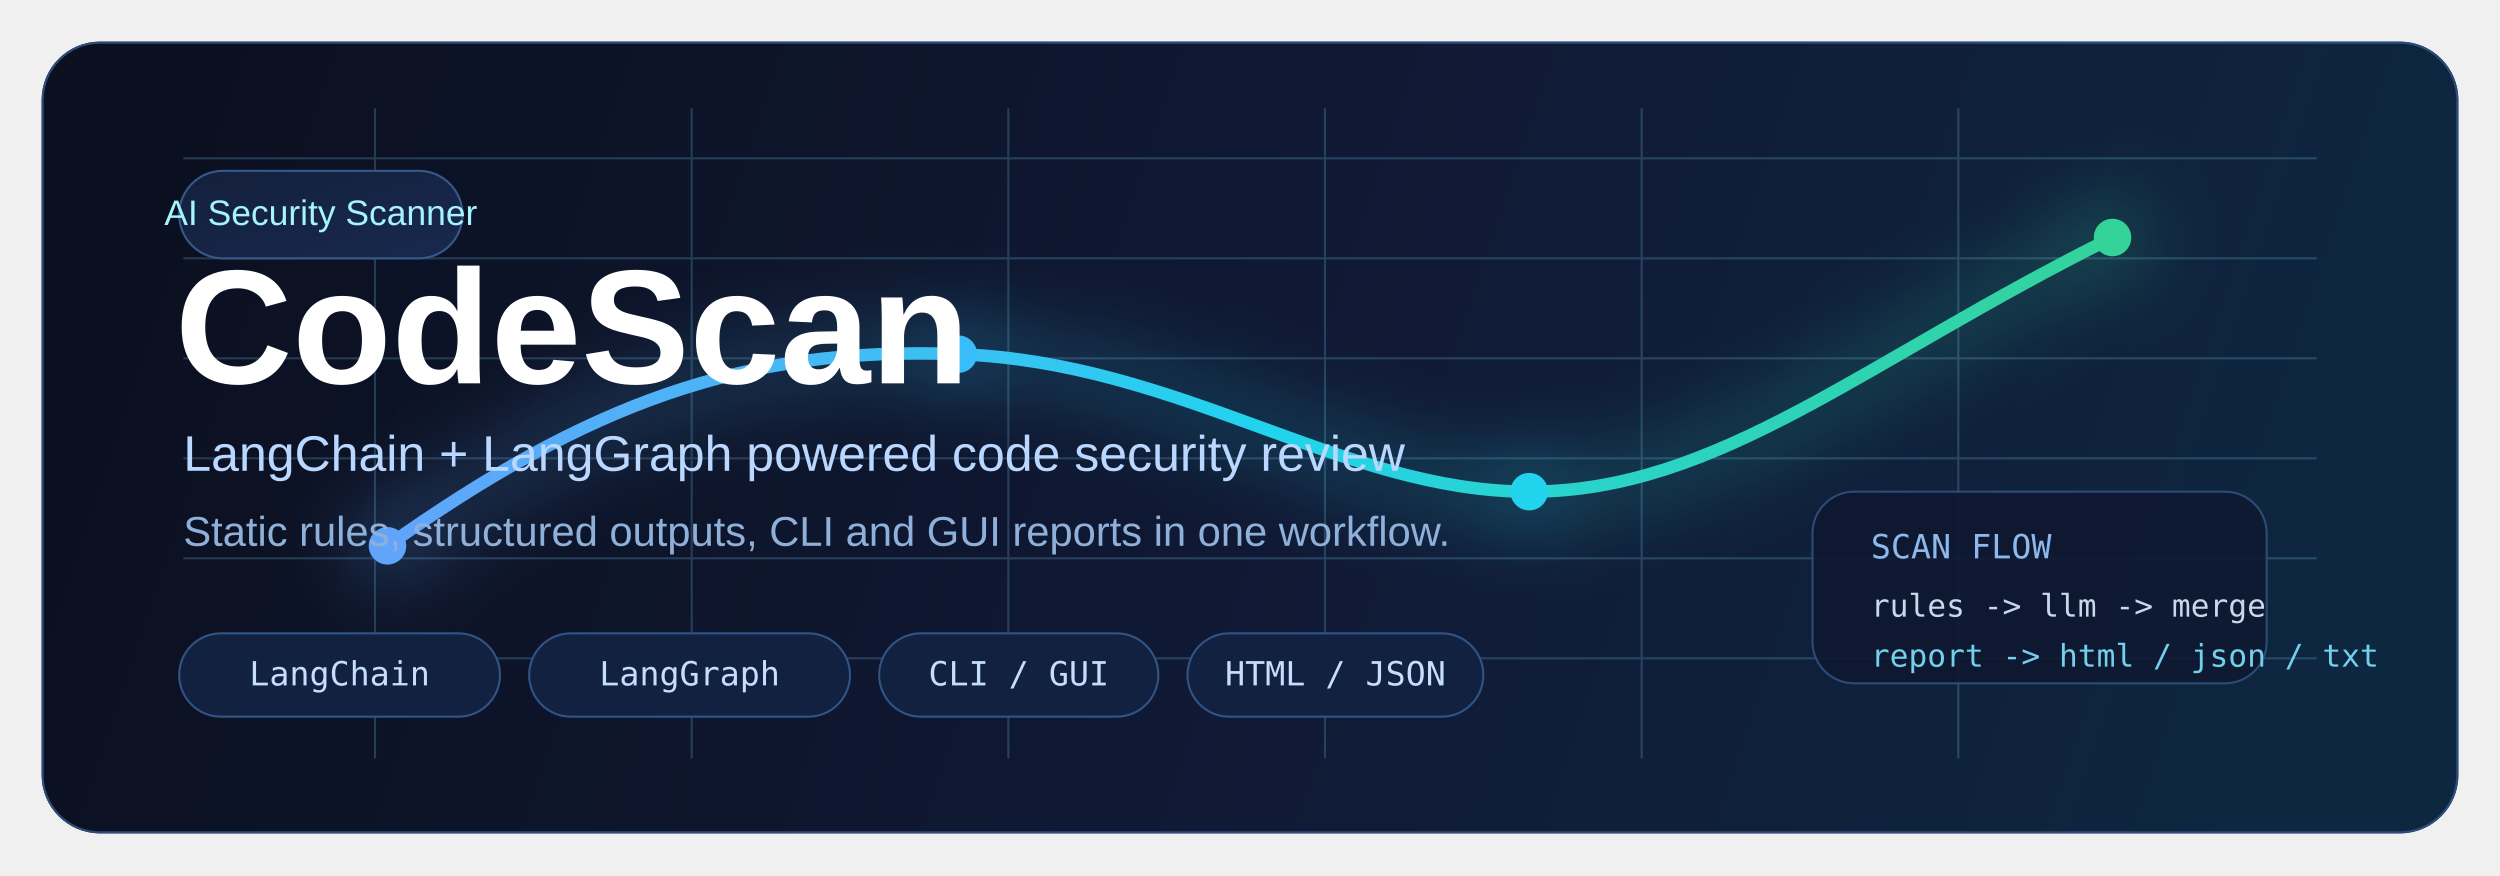
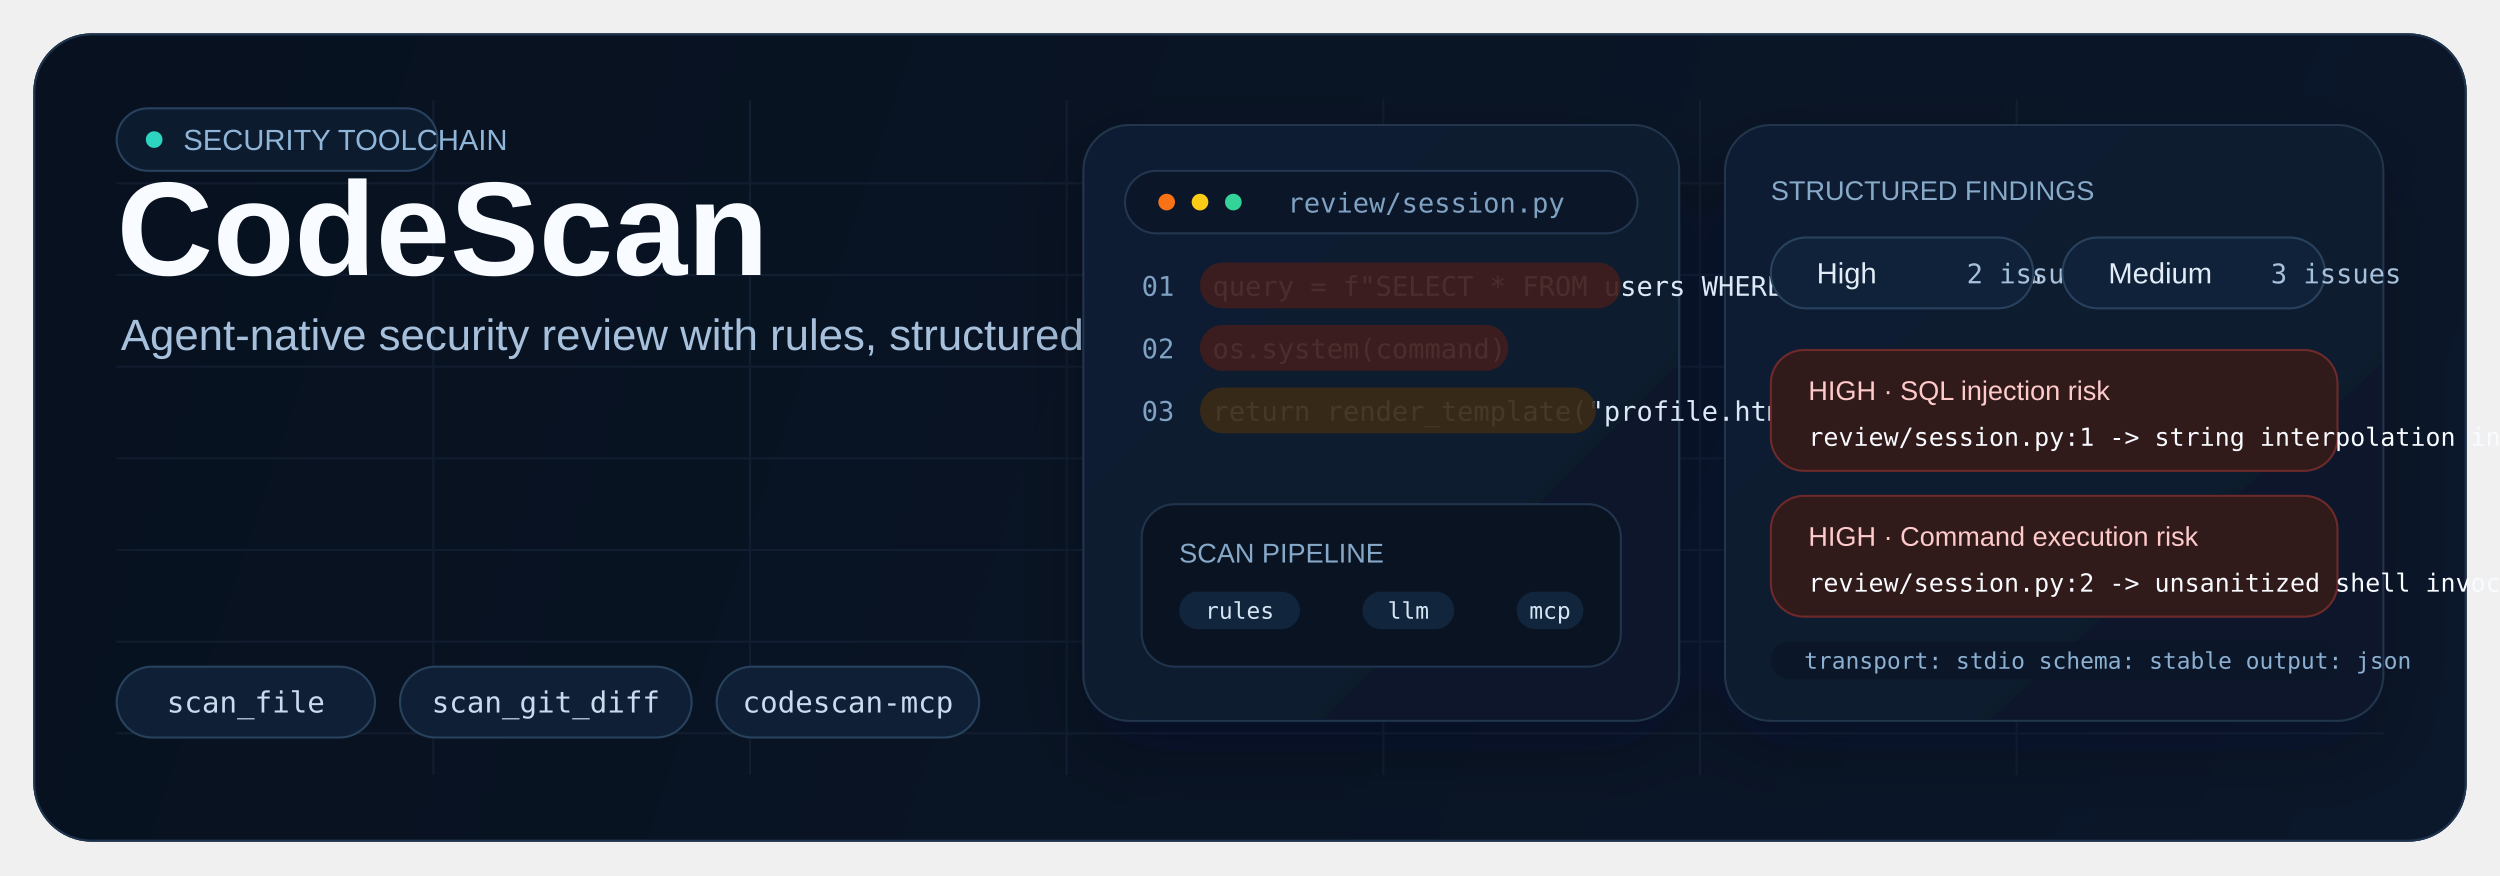
<svg xmlns="http://www.w3.org/2000/svg" width="1200" height="420" viewBox="0 0 1200 420" fill="none">
  <defs>
-     <linearGradient id="bg" x1="84" y1="36" x2="1128" y2="384" gradientUnits="userSpaceOnUse">
-       <stop stop-color="#0B1020" />
-       <stop offset="0.55" stop-color="#101A36" />
-       <stop offset="1" stop-color="#0E2740" />
+     <linearGradient id="bg" x1="44" y1="24" x2="1156" y2="396" gradientUnits="userSpaceOnUse">
+       <stop stop-color="#07111F" />
+       <stop offset="1" stop-color="#0B172A" />
    </linearGradient>
-     <linearGradient id="accent" x1="230" y1="108" x2="972" y2="310" gradientUnits="userSpaceOnUse">
-       <stop stop-color="#60A5FA" />
-       <stop offset="0.5" stop-color="#22D3EE" />
-       <stop offset="1" stop-color="#34D399" />
+     <linearGradient id="panel" x1="0" y1="0" x2="1" y2="1">
+       <stop stop-color="#0F1D32" />
+       <stop offset="1" stop-color="#0C182A" />
    </linearGradient>
-     <linearGradient id="chip" x1="0" y1="0" x2="1" y2="1">
-       <stop stop-color="#14203C" />
-       <stop offset="1" stop-color="#18294E" />
+     <linearGradient id="accentLine" x1="0" y1="0" x2="1" y2="1">
+       <stop stop-color="#2DD4BF" />
+       <stop offset="1" stop-color="#60A5FA" />
    </linearGradient>
-     <filter id="glow" x="130" y="52" width="940" height="276" filterUnits="userSpaceOnUse" color-interpolation-filters="sRGB">
-       <feGaussianBlur stdDeviation="20" result="blur" />
-       <feMerge>
-         <feMergeNode in="blur" />
-         <feMergeNode in="SourceGraphic" />
-       </feMerge>
+     <filter id="softShadow" x="-20%" y="-20%" width="140%" height="160%">
+       <feDropShadow dx="0" dy="14" stdDeviation="18" flood-color="#020817" flood-opacity="0.28" />
    </filter>
  </defs>
-   <rect x="20" y="20" width="1160" height="380" rx="28" fill="url(#bg)" />
-   <rect x="20.5" y="20.5" width="1159" height="379" rx="27.5" stroke="#2B4C7C" />
-   <g opacity="0.22">
-     <path d="M88 76H1112" stroke="#7DD3FC" stroke-width="1" />
-     <path d="M88 124H1112" stroke="#7DD3FC" stroke-width="1" />
-     <path d="M88 172H1112" stroke="#7DD3FC" stroke-width="1" />
-     <path d="M88 220H1112" stroke="#7DD3FC" stroke-width="1" />
-     <path d="M88 268H1112" stroke="#7DD3FC" stroke-width="1" />
-     <path d="M88 316H1112" stroke="#7DD3FC" stroke-width="1" />
-     <path d="M180 52V364" stroke="#7DD3FC" stroke-width="1" />
-     <path d="M332 52V364" stroke="#7DD3FC" stroke-width="1" />
-     <path d="M484 52V364" stroke="#7DD3FC" stroke-width="1" />
-     <path d="M636 52V364" stroke="#7DD3FC" stroke-width="1" />
-     <path d="M788 52V364" stroke="#7DD3FC" stroke-width="1" />
-     <path d="M940 52V364" stroke="#7DD3FC" stroke-width="1" />
-   </g>
-   <g filter="url(#glow)">
-     <path d="M186 262C282 194 357 166 460 170C567 174 644 236 734 236C825 236 895 173 1014 114" stroke="url(#accent)" stroke-width="6" stroke-linecap="round" />
-     <circle cx="186" cy="262" r="9" fill="#60A5FA" />
-     <circle cx="460" cy="170" r="9" fill="#38BDF8" />
-     <circle cx="734" cy="236" r="9" fill="#22D3EE" />
-     <circle cx="1014" cy="114" r="9" fill="#34D399" />
+   <rect x="16" y="16" width="1168" height="388" rx="28" fill="url(#bg)" />
+   <rect x="16.5" y="16.5" width="1167" height="387" rx="27.5" stroke="#1E334D" />
+   <g opacity="0.18">
+     <path d="M56 88H1144" stroke="#36506E" />
+     <path d="M56 132H1144" stroke="#36506E" />
+     <path d="M56 176H1144" stroke="#36506E" />
+     <path d="M56 220H1144" stroke="#36506E" />
+     <path d="M56 264H1144" stroke="#36506E" />
+     <path d="M56 308H1144" stroke="#36506E" />
+     <path d="M56 352H1144" stroke="#36506E" />
+     <path d="M208 48V372" stroke="#36506E" />
+     <path d="M360 48V372" stroke="#36506E" />
+     <path d="M512 48V372" stroke="#36506E" />
+     <path d="M664 48V372" stroke="#36506E" />
+     <path d="M816 48V372" stroke="#36506E" />
+     <path d="M968 48V372" stroke="#36506E" />
  </g>
  <g>
-     <rect x="86" y="82" width="136" height="42" rx="21" fill="url(#chip)" stroke="#36598A" />
-     <text x="154" y="108" fill="#A5F3FC" font-family="Segoe UI, Arial, sans-serif" font-size="17" text-anchor="middle">AI Security Scanner</text>
+     <rect x="56" y="52" width="154" height="30" rx="15" fill="#0D1B2E" stroke="#28415E" />
+     <circle cx="74" cy="67" r="4" fill="#2DD4BF" />
+     <text x="88" y="72" fill="#8FB6D9" font-family="Segoe UI, Arial, sans-serif" font-size="14">SECURITY TOOLCHAIN</text>
  </g>
  <g>
-     <text x="84" y="184" fill="white" font-family="Segoe UI, Arial, sans-serif" font-size="78" font-weight="700">CodeScan</text>
-     <text x="88" y="226" fill="#B9D7FF" font-family="Segoe UI, Arial, sans-serif" font-size="24">LangChain + LangGraph powered code security review</text>
-     <text x="88" y="262" fill="#8FB0D9" font-family="Segoe UI, Arial, sans-serif" font-size="20">Static rules, structured outputs, CLI and GUI reports in one workflow.</text>
+     <text x="56" y="132" fill="#F8FBFF" font-family="Segoe UI, Arial, sans-serif" font-size="64" font-weight="700">CodeScan</text>
+     <text x="58" y="168" fill="#A7C1DD" font-family="Segoe UI, Arial, sans-serif" font-size="21">Agent-native security review with rules, structured findings, and MCP tooling.</text>
  </g>
  <g>
-     <rect x="86" y="304" width="154" height="40" rx="20" fill="#11213F" stroke="#305485" />
-     <text x="163" y="329" fill="#C7DDFE" font-family="Consolas, monospace" font-size="16" text-anchor="middle">LangChain</text>
-     <rect x="254" y="304" width="154" height="40" rx="20" fill="#11213F" stroke="#305485" />
-     <text x="331" y="329" fill="#C7DDFE" font-family="Consolas, monospace" font-size="16" text-anchor="middle">LangGraph</text>
-     <rect x="422" y="304" width="134" height="40" rx="20" fill="#11213F" stroke="#305485" />
-     <text x="489" y="329" fill="#C7DDFE" font-family="Consolas, monospace" font-size="16" text-anchor="middle">CLI / GUI</text>
-     <rect x="570" y="304" width="142" height="40" rx="20" fill="#11213F" stroke="#305485" />
-     <text x="641" y="329" fill="#C7DDFE" font-family="Consolas, monospace" font-size="16" text-anchor="middle">HTML / JSON</text>
+     <rect x="56" y="320" width="124" height="34" rx="17" fill="#0F2036" stroke="#28425D" />
+     <text x="118" y="342" fill="#C9DBEE" font-family="Cascadia Code, Consolas, monospace" font-size="14" text-anchor="middle">scan_file</text>
+     <rect x="192" y="320" width="140" height="34" rx="17" fill="#0F2036" stroke="#28425D" />
+     <text x="262" y="342" fill="#C9DBEE" font-family="Cascadia Code, Consolas, monospace" font-size="14" text-anchor="middle">scan_git_diff</text>
+     <rect x="344" y="320" width="126" height="34" rx="17" fill="#0F2036" stroke="#28425D" />
+     <text x="407" y="342" fill="#C9DBEE" font-family="Cascadia Code, Consolas, monospace" font-size="14" text-anchor="middle">codescan-mcp</text>
  </g>
-   <g opacity="0.9">
-     <rect x="870" y="236" width="218" height="92" rx="20" fill="#0E1830" stroke="#2F4F7F" />
-     <text x="898" y="268" fill="#9CC8FF" font-family="Consolas, monospace" font-size="16">SCAN FLOW</text>
-     <text x="898" y="296" fill="#DCEBFF" font-family="Consolas, monospace" font-size="15">rules  -&gt;  llm  -&gt;  merge</text>
-     <text x="898" y="320" fill="#7EE2FF" font-family="Consolas, monospace" font-size="15">report -&gt; html / json / txt</text>
+   <g filter="url(#softShadow)">
+     <rect x="520" y="60" width="286" height="286" rx="22" fill="url(#panel)" stroke="#21344C" />
+     <rect x="828" y="60" width="316" height="286" rx="22" fill="url(#panel)" stroke="#21344C" />
+   </g>
+   <g>
+     <rect x="540" y="82" width="246" height="30" rx="15" fill="#0B1628" stroke="#223650" />
+     <circle cx="560" cy="97" r="4" fill="#F97316" />
+     <circle cx="576" cy="97" r="4" fill="#FACC15" />
+     <circle cx="592" cy="97" r="4" fill="#34D399" />
+     <text x="618" y="102" fill="#7FA2C3" font-family="Cascadia Code, Consolas, monospace" font-size="13">review/session.py</text>
+     <text x="548" y="142" fill="#7FA2C3" font-family="Cascadia Code, Consolas, monospace" font-size="13">01</text>
+     <text x="582" y="142" fill="#DCE8F7" font-family="Cascadia Code, Consolas, monospace" font-size="13">query = f"SELECT * FROM users WHERE id = {user_id}"</text>
+     <text x="548" y="172" fill="#7FA2C3" font-family="Cascadia Code, Consolas, monospace" font-size="13">02</text>
+     <text x="582" y="172" fill="#DCE8F7" font-family="Cascadia Code, Consolas, monospace" font-size="13">os.system(command)</text>
+     <text x="548" y="202" fill="#7FA2C3" font-family="Cascadia Code, Consolas, monospace" font-size="13">03</text>
+     <text x="582" y="202" fill="#DCE8F7" font-family="Cascadia Code, Consolas, monospace" font-size="13">return render_template("profile.html", bio=bio)</text>
+     <rect x="576" y="126" width="202" height="22" rx="11" fill="#3F1D1D" opacity="0.92" />
+     <rect x="576" y="156" width="148" height="22" rx="11" fill="#3F1D1D" opacity="0.92" />
+     <rect x="576" y="186" width="190" height="22" rx="11" fill="#3A2A16" opacity="0.92" />
+     <rect x="548" y="242" width="230" height="78" rx="16" fill="#0A1322" stroke="#20344D" />
+     <text x="566" y="270" fill="#86A9C9" font-family="Segoe UI, Arial, sans-serif" font-size="13">SCAN PIPELINE</text>
+     <rect x="566" y="284" width="58" height="18" rx="9" fill="#11253C" />
+     <text x="595" y="297" fill="#D6E5F4" font-family="Cascadia Code, Consolas, monospace" font-size="11" text-anchor="middle">rules</text>
+     <path d="M629 293H654" stroke="url(#accentLine)" stroke-width="2" stroke-linecap="round" />
+     <rect x="654" y="284" width="44" height="18" rx="9" fill="#11253C" />
+     <text x="676" y="297" fill="#D6E5F4" font-family="Cascadia Code, Consolas, monospace" font-size="11" text-anchor="middle">llm</text>
+     <path d="M703 293H728" stroke="url(#accentLine)" stroke-width="2" stroke-linecap="round" />
+     <rect x="728" y="284" width="32" height="18" rx="9" fill="#11253C" />
+     <text x="744" y="297" fill="#D6E5F4" font-family="Cascadia Code, Consolas, monospace" font-size="11" text-anchor="middle">mcp</text>
+   </g>
+   <g>
+     <text x="850" y="96" fill="#88AAC9" font-family="Segoe UI, Arial, sans-serif" font-size="13">STRUCTURED FINDINGS</text>
+     <rect x="850" y="114" width="126" height="34" rx="17" fill="#102239" stroke="#28425E" />
+     <text x="872" y="136" fill="#E2ECF7" font-family="Segoe UI, Arial, sans-serif" font-size="14">High</text>
+     <text x="944" y="136" fill="#A7C1DD" font-family="Cascadia Code, Consolas, monospace" font-size="13">2 issues</text>
+     <rect x="990" y="114" width="126" height="34" rx="17" fill="#102239" stroke="#28425E" />
+     <text x="1012" y="136" fill="#E2ECF7" font-family="Segoe UI, Arial, sans-serif" font-size="14">Medium</text>
+     <text x="1090" y="136" fill="#A7C1DD" font-family="Cascadia Code, Consolas, monospace" font-size="13">3 issues</text>
+     <rect x="850" y="168" width="272" height="58" rx="16" fill="#311A1A" stroke="#6E2A2A" />
+     <text x="868" y="192" fill="#FECACA" font-family="Segoe UI, Arial, sans-serif" font-size="13">HIGH · SQL injection risk</text>
+     <text x="868" y="214" fill="#F8FBFF" font-family="Cascadia Code, Consolas, monospace" font-size="12">review/session.py:1  -&gt; string interpolation in query</text>
+     <rect x="850" y="238" width="272" height="58" rx="16" fill="#311A1A" stroke="#6E2A2A" />
+     <text x="868" y="262" fill="#FECACA" font-family="Segoe UI, Arial, sans-serif" font-size="13">HIGH · Command execution risk</text>
+     <text x="868" y="284" fill="#F8FBFF" font-family="Cascadia Code, Consolas, monospace" font-size="12">review/session.py:2  -&gt; unsanitized shell invocation</text>
+     <rect x="850" y="308" width="272" height="18" rx="9" fill="#0B1628" />
+     <text x="866" y="321" fill="#8CB0D1" font-family="Cascadia Code, Consolas, monospace" font-size="11">transport: stdio   schema: stable   output: json</text>
  </g>
</svg>
